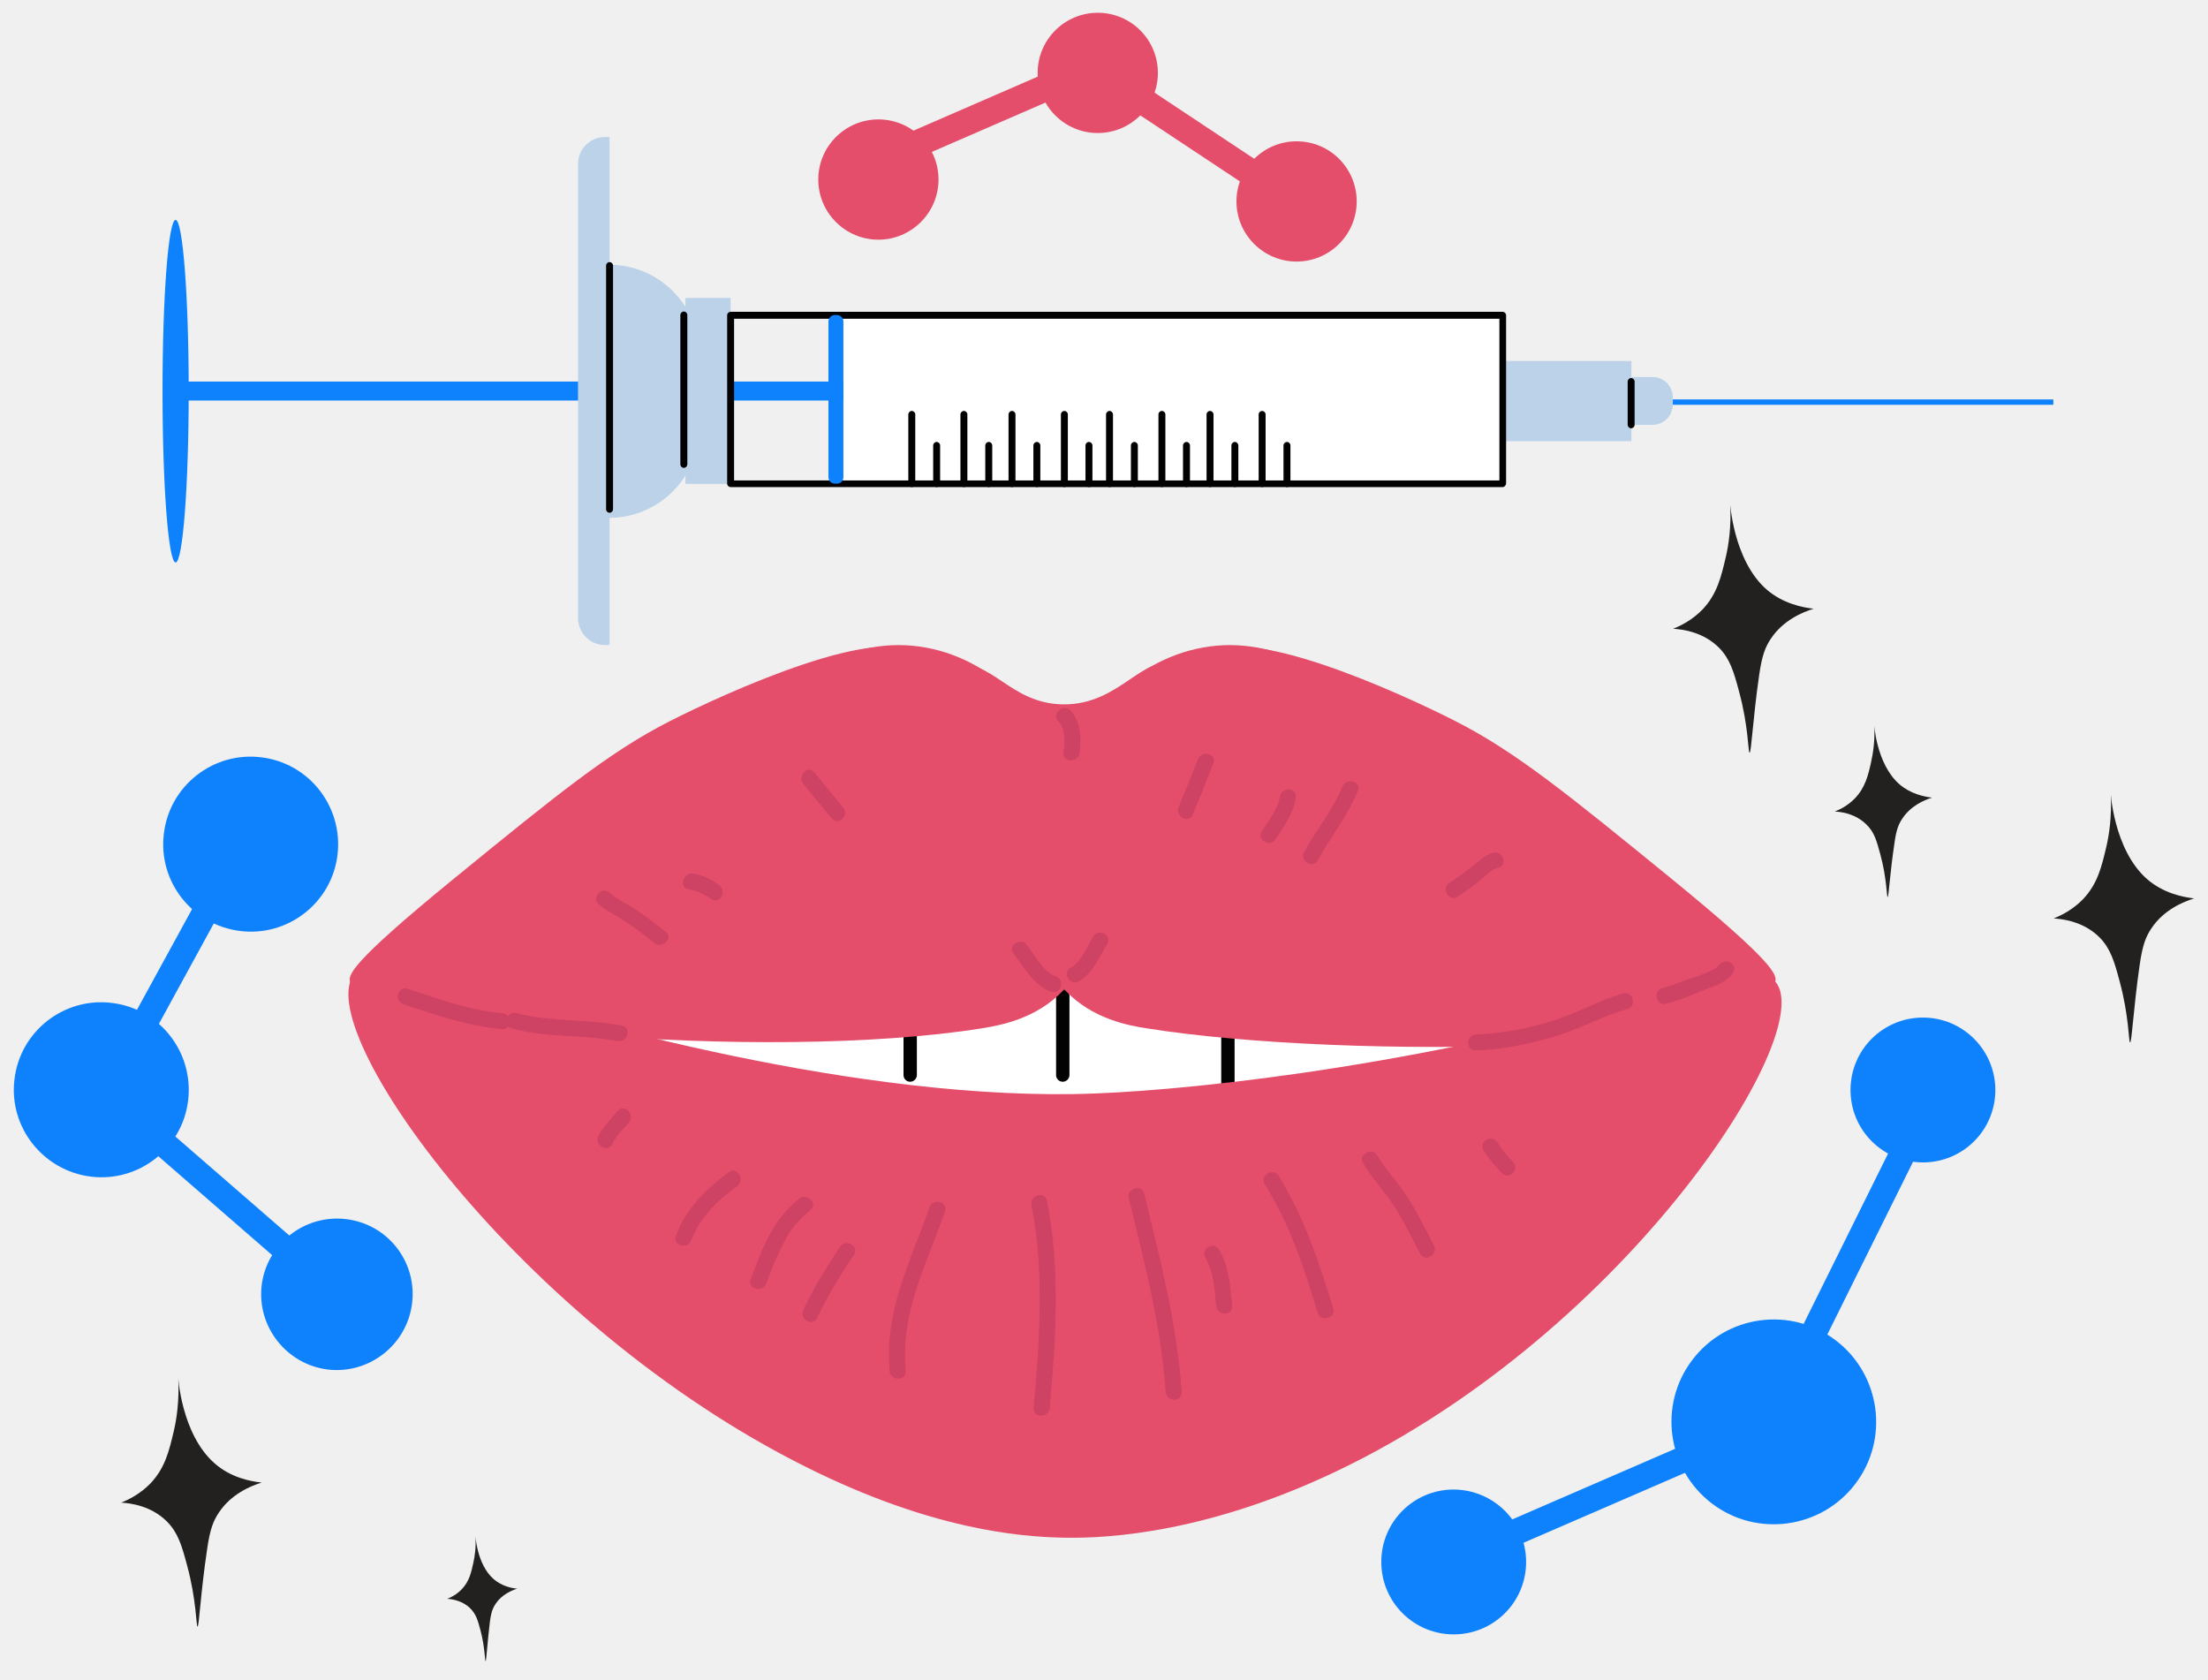
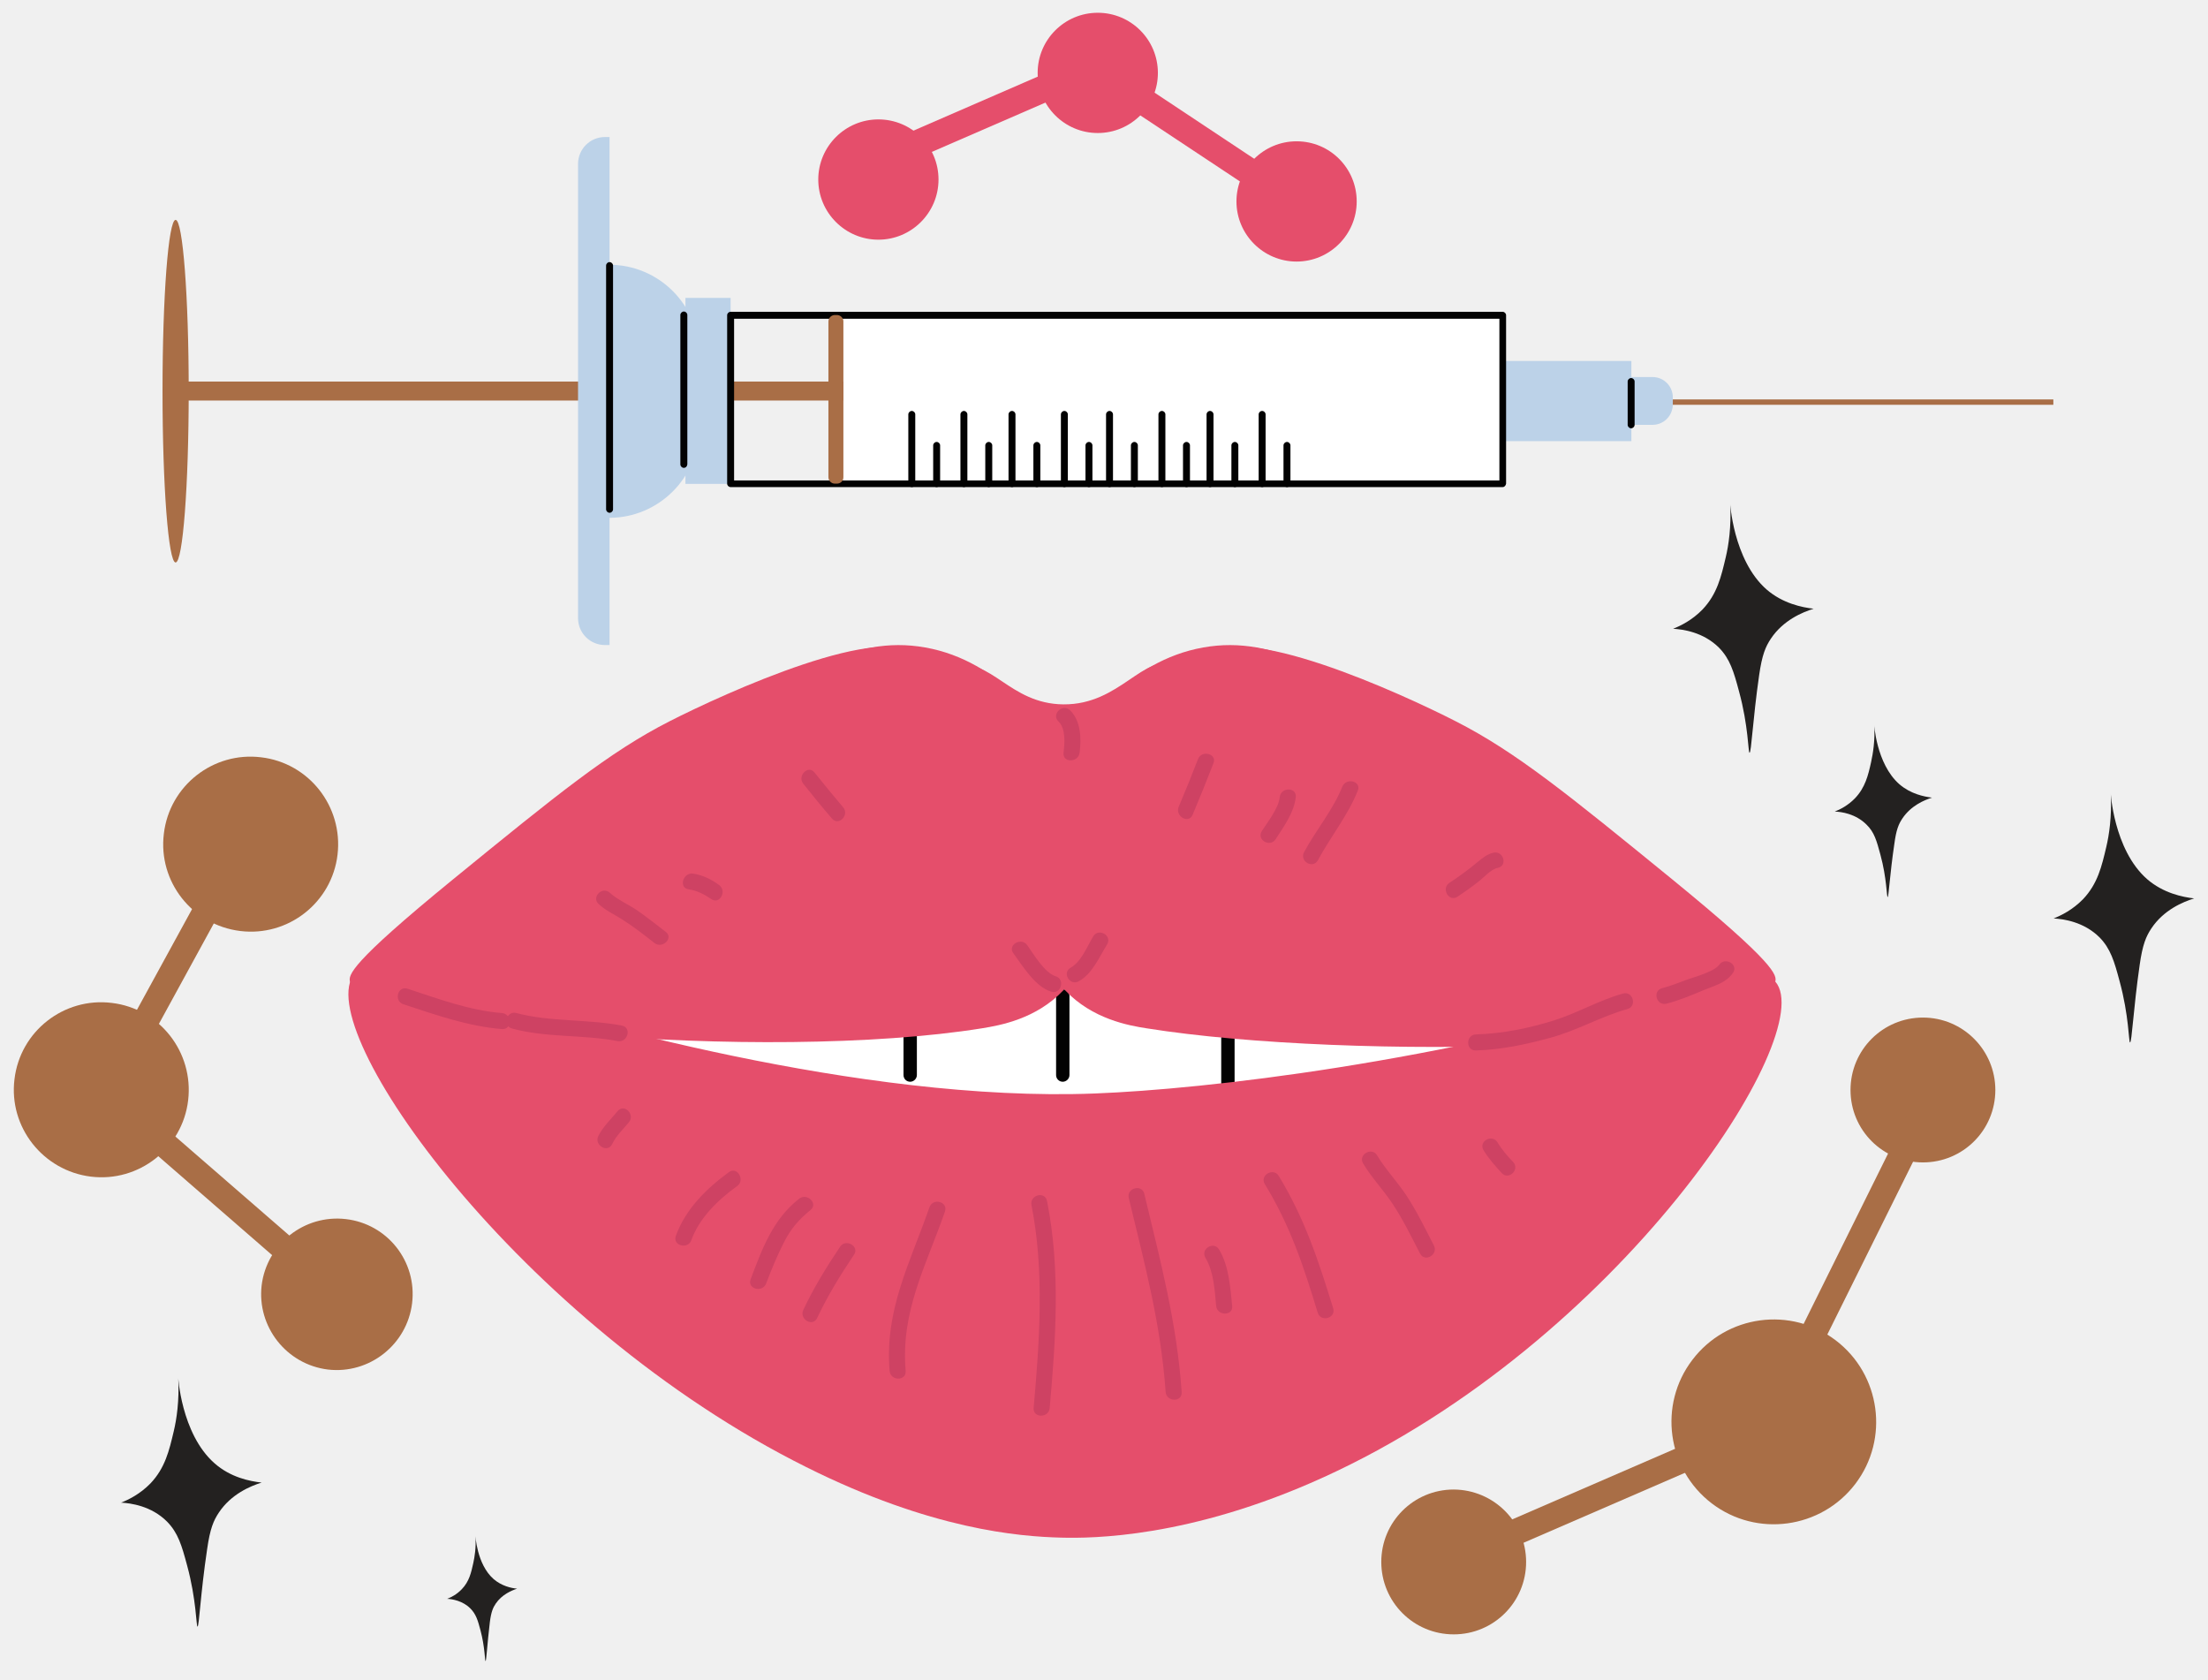
<svg xmlns="http://www.w3.org/2000/svg" width="96" height="73" viewBox="0 0 96 73" fill="none">
  <path d="M76.066 32.726C76.007 32.726 76.019 31.553 75.612 30.066C75.38 29.194 75.217 28.648 74.741 28.16C74.055 27.475 73.161 27.359 72.743 27.335C73.068 27.208 73.568 26.964 74.021 26.499C74.66 25.825 74.834 25.07 75.031 24.233C75.159 23.699 75.275 22.909 75.229 21.921C75.217 21.759 75.334 24.338 76.809 25.628C77.506 26.232 78.343 26.406 78.854 26.464C78.366 26.615 77.529 26.964 76.995 27.765C76.763 28.114 76.612 28.462 76.484 29.357C76.205 31.297 76.147 32.726 76.066 32.726Z" fill="#232120" />
  <path d="M8.588 70.716C8.53 70.716 8.541 69.543 8.135 68.056C7.902 67.185 7.74 66.638 7.263 66.151C6.578 65.465 5.683 65.349 5.265 65.326C5.59 65.198 6.09 64.954 6.543 64.489C7.182 63.815 7.356 63.06 7.554 62.224C7.682 61.689 7.798 60.899 7.751 59.912C7.74 59.749 7.856 62.328 9.331 63.618C10.029 64.234 10.865 64.396 11.376 64.454C10.888 64.605 10.052 64.954 9.517 65.756C9.285 66.104 9.134 66.453 9.006 67.347C8.716 69.287 8.658 70.716 8.588 70.716Z" fill="#232120" />
  <path d="M92.61 45.32C92.552 45.32 92.564 44.147 92.157 42.66C91.925 41.788 91.762 41.242 91.286 40.754C90.6 40.069 89.706 39.952 89.288 39.929C89.613 39.801 90.112 39.557 90.566 39.093C91.205 38.419 91.379 37.664 91.576 36.827C91.704 36.293 91.82 35.503 91.774 34.515C91.762 34.352 91.878 36.932 93.354 38.221C94.051 38.825 94.888 39 95.399 39.058C94.911 39.209 94.074 39.557 93.54 40.359C93.307 40.708 93.156 41.056 93.029 41.951C92.75 43.891 92.692 45.32 92.61 45.32Z" fill="#232120" />
  <path d="M21.112 72.215C21.077 72.215 21.089 71.622 20.891 70.878C20.775 70.437 20.694 70.17 20.45 69.926C20.113 69.589 19.66 69.519 19.439 69.507C19.602 69.449 19.857 69.322 20.078 69.089C20.403 68.752 20.485 68.369 20.578 67.951C20.636 67.683 20.705 67.288 20.671 66.789C20.671 66.707 20.717 67.997 21.46 68.648C21.809 68.95 22.227 69.043 22.483 69.066C22.239 69.147 21.821 69.322 21.553 69.717C21.437 69.891 21.356 70.065 21.298 70.518C21.182 71.494 21.147 72.203 21.112 72.215Z" fill="#232120" />
  <path d="M82.072 38.999C82.026 38.999 82.037 38.186 81.759 37.164C81.596 36.559 81.492 36.176 81.154 35.851C80.678 35.374 80.062 35.293 79.772 35.282C80.004 35.189 80.341 35.026 80.655 34.701C81.096 34.236 81.224 33.713 81.352 33.132C81.433 32.76 81.526 32.214 81.491 31.529C81.48 31.413 81.561 33.202 82.584 34.096C83.072 34.515 83.641 34.631 84.001 34.677C83.664 34.782 83.083 35.026 82.711 35.584C82.549 35.828 82.444 36.072 82.363 36.687C82.165 38.012 82.119 38.999 82.072 38.999Z" fill="#232120" />
  <path d="M66.086 46.144C66.086 50.13 57.651 53.371 47.265 53.371C36.867 53.371 28.443 50.141 28.443 46.144C28.443 42.159 36.878 38.918 47.265 38.918C57.651 38.918 66.086 42.159 66.086 46.144Z" fill="white" />
  <path d="M46.207 47.028C46.045 47.028 45.917 46.9 45.917 46.737V43.298C45.917 43.136 46.045 43.008 46.207 43.008C46.37 43.008 46.498 43.136 46.498 43.298V46.737C46.498 46.9 46.358 47.028 46.207 47.028Z" fill="#020202" />
  <path d="M39.573 47.028C39.41 47.028 39.283 46.9 39.283 46.737V45.076C39.283 44.913 39.41 44.785 39.573 44.785C39.736 44.785 39.864 44.913 39.864 45.076V46.737C39.864 46.9 39.724 47.028 39.573 47.028Z" fill="#020202" />
  <path d="M53.388 47.469C53.225 47.469 53.097 47.342 53.097 47.179V45.134C53.097 44.971 53.225 44.844 53.388 44.844C53.55 44.844 53.678 44.971 53.678 45.134V47.179C53.678 47.342 53.55 47.469 53.388 47.469Z" fill="#020202" />
  <path d="M15.419 42.322C15.454 41.578 17.197 41.764 21.937 38.953C23.982 37.744 24.946 37.082 26.236 35.99C28.385 34.178 28.757 33.364 31.232 31.633C34.345 29.461 37.041 27.578 40.224 28.148C43.535 28.729 45.452 31.622 45.952 32.458C47.915 35.723 48.578 40.568 46.231 43.054C45.057 44.297 43.489 44.576 42.699 44.704C33.288 46.214 15.303 44.692 15.419 42.322Z" fill="#E54E6B" />
  <path d="M77.204 43.054C77.216 42.519 76.484 42.589 70.605 38.953C67.457 37.001 66.818 36.42 66.307 35.99C64.157 34.178 63.785 33.364 61.311 31.633C58.197 29.461 55.502 27.578 52.318 28.148C49.007 28.729 47.09 31.622 46.591 32.458C44.627 35.723 43.965 40.568 46.312 43.054C47.497 44.309 49.089 44.587 49.844 44.704C58.708 46.121 77.17 45.749 77.204 43.054Z" fill="#E54E6B" />
  <path d="M52.586 33.015C51.912 35.63 48.368 36.71 46.01 36.71C43.57 36.71 39.887 35.571 39.434 33.015C39.144 31.424 40.12 29.402 41.502 28.995C43.082 28.531 43.872 30.599 46.231 30.622C48.717 30.645 49.705 28.357 51.157 28.903C52.365 29.356 52.992 31.447 52.586 33.015Z" fill="#E54E6B" />
  <path d="M15.419 42.321C13.432 44.657 22.599 57.576 35.054 63.78C40.491 66.499 44.313 66.801 46.138 66.847C47.45 66.882 51.726 66.87 57.523 64.233C70.396 58.389 79.121 44.935 77.193 42.681C76.565 41.961 74.927 42.496 73.115 43.042C62.542 46.202 52.411 47.352 47.613 47.538C37.319 47.944 24.783 44.238 21.379 43.227C17.929 42.217 16.128 41.485 15.419 42.321Z" fill="#E54E6B" />
  <path d="M39.992 28.623C41.339 30.413 36.75 37.627 30.081 41.171C23.703 44.552 15.779 44.389 15.222 42.693C15.129 42.402 15.198 41.903 19.695 38.231C24.226 34.537 26.491 32.69 29.117 31.354C31.441 30.169 38.667 26.857 39.992 28.623Z" fill="#E54E6B" />
  <path d="M52.411 28.623C51.063 30.413 55.653 37.627 62.322 41.171C68.7 44.552 76.623 44.389 77.181 42.693C77.274 42.402 77.204 41.903 72.708 38.231C68.177 34.537 65.912 32.69 63.286 31.354C60.974 30.169 53.747 26.857 52.411 28.623Z" fill="#E54E6B" />
  <path d="M22.263 44.715C23.761 45.121 25.341 44.97 26.852 45.261C27.293 45.342 27.479 44.668 27.038 44.587C25.527 44.296 23.947 44.436 22.448 44.041C22.019 43.925 21.833 44.598 22.263 44.715Z" fill="#CE4263" />
  <path d="M64.169 45.668C65.284 45.633 66.318 45.412 67.387 45.122C68.561 44.808 69.595 44.192 70.757 43.867C71.186 43.751 71 43.077 70.571 43.193C69.525 43.483 68.607 44.03 67.585 44.355C66.481 44.703 65.331 44.936 64.169 44.971C63.727 44.982 63.716 45.679 64.169 45.668Z" fill="#CE4263" />
  <path d="M45.894 42.439C45.417 42.299 44.929 41.463 44.662 41.091C44.407 40.731 43.791 41.079 44.058 41.44C44.465 41.997 45.011 42.904 45.708 43.113C46.138 43.24 46.324 42.567 45.894 42.439Z" fill="#CE4263" />
  <path d="M46.904 42.659C47.497 42.334 47.787 41.614 48.136 41.056C48.368 40.672 47.764 40.324 47.532 40.707C47.264 41.149 47.02 41.799 46.556 42.067C46.161 42.276 46.509 42.88 46.904 42.659Z" fill="#CE4263" />
  <path d="M36.53 54.195C35.937 55.078 35.379 55.984 34.926 56.948C34.74 57.355 35.333 57.703 35.53 57.297C35.983 56.332 36.541 55.426 37.134 54.543C37.378 54.183 36.773 53.834 36.53 54.195Z" fill="#CE4263" />
  <path d="M40.41 52.488C39.562 54.916 38.458 56.95 38.679 59.599C38.714 60.04 39.411 60.052 39.376 59.599C39.155 57.008 40.259 55.044 41.084 52.674C41.235 52.244 40.561 52.058 40.41 52.488Z" fill="#CE4263" />
  <path d="M44.848 52.395C45.417 55.288 45.196 58.309 44.941 61.214C44.906 61.655 45.603 61.655 45.638 61.214C45.905 58.239 46.114 55.172 45.522 52.209C45.428 51.768 44.755 51.954 44.848 52.395Z" fill="#CE4263" />
  <path d="M49.077 52.08C49.762 54.938 50.471 57.541 50.68 60.515C50.715 60.957 51.412 60.968 51.377 60.515C51.168 57.494 50.448 54.811 49.751 51.895C49.646 51.465 48.972 51.651 49.077 52.08Z" fill="#CE4263" />
  <path d="M52.411 54.684C52.771 55.277 52.818 56.113 52.876 56.776C52.922 57.217 53.62 57.217 53.573 56.776C53.492 55.974 53.434 55.033 53.004 54.324C52.783 53.941 52.179 54.289 52.411 54.684Z" fill="#CE4263" />
  <path d="M54.991 51.478C56.094 53.279 56.687 55.068 57.291 57.066C57.419 57.496 58.093 57.31 57.965 56.88C57.326 54.812 56.733 52.988 55.595 51.118C55.362 50.746 54.758 51.094 54.991 51.478Z" fill="#CE4263" />
  <path d="M59.267 50.583C59.627 51.187 60.138 51.722 60.533 52.314C60.998 53.011 61.358 53.755 61.741 54.498C61.95 54.894 62.543 54.545 62.345 54.15C61.962 53.406 61.602 52.663 61.137 51.954C60.742 51.362 60.231 50.827 59.871 50.223C59.638 49.851 59.034 50.2 59.267 50.583Z" fill="#CE4263" />
  <path d="M34.74 52.117C33.602 53.011 33.137 54.289 32.637 55.614C32.475 56.032 33.149 56.218 33.311 55.799C33.544 55.184 33.788 54.591 34.09 53.999C34.392 53.406 34.729 53.023 35.24 52.604C35.588 52.326 35.089 51.838 34.74 52.117Z" fill="#CE4263" />
  <path d="M31.696 50.954C30.709 51.675 29.802 52.569 29.384 53.731C29.233 54.149 29.907 54.335 30.058 53.917C30.407 52.941 31.232 52.151 32.056 51.559C32.405 51.303 32.056 50.699 31.696 50.954Z" fill="#CE4263" />
  <path d="M26.852 48.306C26.561 48.666 26.224 48.968 26.015 49.386C25.818 49.793 26.422 50.142 26.619 49.735C26.794 49.363 27.084 49.108 27.34 48.794C27.63 48.457 27.142 47.957 26.852 48.306Z" fill="#CE4263" />
  <path d="M64.506 50.013C64.727 50.373 65.017 50.698 65.296 51.001C65.598 51.326 66.098 50.838 65.784 50.513C65.54 50.257 65.285 49.966 65.11 49.664C64.866 49.281 64.262 49.63 64.506 50.013Z" fill="#CE4263" />
  <path d="M26.027 39.302C26.329 39.581 26.689 39.743 27.038 39.964C27.537 40.278 28.002 40.638 28.455 40.998C28.803 41.265 29.303 40.777 28.943 40.51C28.536 40.196 28.141 39.883 27.723 39.592C27.34 39.325 26.863 39.127 26.515 38.814C26.189 38.512 25.701 39 26.027 39.302Z" fill="#CE4263" />
  <path d="M29.942 38.662C30.314 38.721 30.604 38.871 30.918 39.081C31.278 39.348 31.627 38.744 31.266 38.477C30.918 38.221 30.558 38.047 30.128 37.977C29.686 37.93 29.5 38.604 29.942 38.662Z" fill="#CE4263" />
  <path d="M46.021 31.365C46.346 31.679 46.288 32.318 46.242 32.724C46.184 33.166 46.881 33.166 46.939 32.724C47.02 32.12 46.997 31.33 46.521 30.877C46.196 30.563 45.696 31.063 46.021 31.365Z" fill="#CE4263" />
  <path d="M64.935 37.069C64.645 37.139 64.459 37.302 64.227 37.488C63.843 37.813 63.437 38.103 63.018 38.382C62.647 38.626 62.995 39.23 63.367 38.986C63.681 38.777 63.994 38.556 64.285 38.324C64.529 38.138 64.808 37.801 65.11 37.732C65.563 37.65 65.377 36.976 64.935 37.069Z" fill="#CE4263" />
  <path d="M58.36 34.201C57.953 35.224 57.209 36.095 56.698 37.048C56.489 37.443 57.082 37.791 57.302 37.396C57.849 36.374 58.604 35.456 59.033 34.376C59.208 33.969 58.534 33.783 58.36 34.201Z" fill="#CE4263" />
  <path d="M55.641 34.653C55.594 35.13 55.118 35.734 54.863 36.129C54.619 36.512 55.223 36.861 55.467 36.477C55.827 35.92 56.268 35.316 56.338 34.653C56.385 34.212 55.688 34.212 55.641 34.653Z" fill="#CE4263" />
  <path d="M52.086 33.004C51.819 33.701 51.54 34.387 51.249 35.072C51.075 35.479 51.679 35.839 51.854 35.421C52.167 34.677 52.469 33.934 52.76 33.178C52.922 32.772 52.249 32.586 52.086 33.004Z" fill="#CE4263" />
  <path d="M34.926 34.073C35.332 34.584 35.739 35.084 36.169 35.583C36.459 35.932 36.947 35.432 36.657 35.095C36.239 34.596 35.82 34.096 35.414 33.585C35.147 33.236 34.647 33.724 34.926 34.073Z" fill="#CE4263" />
  <path d="M17.534 43.658C18.916 44.111 20.357 44.622 21.821 44.738C22.274 44.773 22.263 44.076 21.821 44.041C20.427 43.936 19.033 43.414 17.72 42.984C17.29 42.844 17.116 43.518 17.534 43.658Z" fill="#CE4263" />
  <path d="M74.742 41.95C74.532 42.24 73.65 42.484 73.347 42.589C72.999 42.717 72.627 42.868 72.267 42.961C71.837 43.065 72.011 43.739 72.453 43.635C72.999 43.495 73.557 43.263 74.079 43.042C74.556 42.845 75.032 42.74 75.346 42.298C75.601 41.927 74.997 41.578 74.742 41.95Z" fill="#CE4263" />
-   <path d="M89.276 17.365H72.627V17.598H89.276V17.365Z" fill="#0E82FD" />
+   <path d="M89.276 17.365H72.627V17.598H89.276V17.365Z" fill="#a96e46" />
  <path d="M70.93 15.693H65.331V19.179H70.93V15.693Z" fill="#BCD2E8" />
  <path d="M71.849 18.47H69.583V16.391H71.849C72.337 16.391 72.731 16.786 72.731 17.274V17.576C72.731 18.075 72.337 18.47 71.849 18.47Z" fill="#BCD2E8" />
  <path d="M65.331 13.707H36.669V21.026H65.331V13.707Z" fill="white" />
-   <path d="M36.669 16.588H7.635V17.413H36.669V16.588Z" fill="#0E82FD" />
+   <path d="M36.669 16.588H7.635V17.413H36.669V16.588Z" fill="#a96e46" />
  <path d="M26.503 28.043H26.305C25.655 28.043 25.132 27.52 25.132 26.87V7.13C25.132 6.48 25.655 5.957 26.305 5.957H26.503V28.043Z" fill="#BCD2E8" />
  <path d="M26.491 22.512H25.817V11.51H26.491C28.641 11.51 30.395 13.252 30.395 15.414V18.62C30.395 20.758 28.641 22.512 26.491 22.512Z" fill="#BCD2E8" />
  <path d="M31.766 12.951H29.802V21.037H31.766V12.951Z" fill="#BCD2E8" />
-   <path d="M8.205 17.006C8.205 21.119 7.949 24.453 7.635 24.453C7.322 24.453 7.066 21.119 7.066 17.006C7.066 12.893 7.322 9.559 7.635 9.559C7.949 9.559 8.205 12.893 8.205 17.006Z" fill="#0E82FD" />
+   <path d="M8.205 17.006C8.205 21.119 7.949 24.453 7.635 24.453C7.322 24.453 7.066 21.119 7.066 17.006C7.066 12.893 7.322 9.559 7.635 9.559C7.949 9.559 8.205 12.893 8.205 17.006Z" fill="#a96e46" />
  <path d="M65.331 21.176H31.766C31.684 21.176 31.615 21.107 31.615 21.025V13.706C31.615 13.624 31.684 13.555 31.766 13.555H65.331C65.412 13.555 65.482 13.624 65.482 13.706V21.025C65.47 21.107 65.412 21.176 65.331 21.176ZM31.917 20.886H65.191V13.857H31.917V20.886Z" fill="#020202" />
-   <path d="M36.39 21.026H36.297C36.146 21.026 36.018 20.898 36.018 20.747V13.974C36.018 13.823 36.146 13.695 36.297 13.695H36.39C36.541 13.695 36.669 13.823 36.669 13.974V20.747C36.669 20.91 36.541 21.026 36.39 21.026Z" fill="#0E82FD" />
+   <path d="M36.39 21.026H36.297C36.146 21.026 36.018 20.898 36.018 20.747V13.974C36.018 13.823 36.146 13.695 36.297 13.695H36.39C36.541 13.695 36.669 13.823 36.669 13.974V20.747C36.669 20.91 36.541 21.026 36.39 21.026Z" fill="#a96e46" />
  <path d="M39.643 21.176C39.562 21.176 39.492 21.107 39.492 21.025V18.016C39.492 17.935 39.562 17.865 39.643 17.865C39.725 17.865 39.794 17.935 39.794 18.016V21.025C39.783 21.107 39.725 21.176 39.643 21.176Z" fill="#020202" />
  <path d="M40.724 21.176C40.642 21.176 40.573 21.107 40.573 21.025V19.364C40.573 19.283 40.642 19.213 40.724 19.213C40.805 19.213 40.875 19.283 40.875 19.364V21.025C40.863 21.107 40.794 21.176 40.724 21.176Z" fill="#020202" />
  <path d="M41.909 21.176C41.828 21.176 41.758 21.107 41.758 21.025V18.016C41.758 17.935 41.828 17.865 41.909 17.865C41.99 17.865 42.06 17.935 42.06 18.016V21.025C42.06 21.107 41.99 21.176 41.909 21.176Z" fill="#020202" />
  <path d="M42.989 21.176C42.908 21.176 42.838 21.107 42.838 21.025V19.364C42.838 19.283 42.908 19.213 42.989 19.213C43.071 19.213 43.141 19.283 43.141 19.364V21.025C43.129 21.107 43.071 21.176 42.989 21.176Z" fill="#020202" />
  <path d="M44 21.176C43.919 21.176 43.849 21.107 43.849 21.025V18.016C43.849 17.935 43.919 17.865 44 17.865C44.081 17.865 44.151 17.935 44.151 18.016V21.025C44.151 21.107 44.081 21.176 44 21.176Z" fill="#020202" />
  <path d="M45.081 21.176C44.999 21.176 44.93 21.107 44.93 21.025V19.364C44.93 19.283 44.999 19.213 45.081 19.213C45.162 19.213 45.232 19.283 45.232 19.364V21.025C45.232 21.107 45.162 21.176 45.081 21.176Z" fill="#020202" />
  <path d="M46.277 21.176C46.196 21.176 46.126 21.107 46.126 21.025V18.016C46.126 17.935 46.196 17.865 46.277 17.865C46.358 17.865 46.428 17.935 46.428 18.016V21.025C46.416 21.107 46.358 21.176 46.277 21.176Z" fill="#020202" />
  <path d="M47.346 21.176C47.264 21.176 47.195 21.107 47.195 21.025V19.364C47.195 19.283 47.264 19.213 47.346 19.213C47.427 19.213 47.497 19.283 47.497 19.364V21.025C47.497 21.107 47.427 21.176 47.346 21.176Z" fill="#020202" />
  <path d="M48.24 21.176C48.159 21.176 48.089 21.107 48.089 21.025V18.016C48.089 17.935 48.159 17.865 48.24 17.865C48.322 17.865 48.391 17.935 48.391 18.016V21.025C48.391 21.107 48.322 21.176 48.24 21.176Z" fill="#020202" />
  <path d="M49.321 21.176C49.24 21.176 49.17 21.107 49.17 21.025V19.364C49.17 19.283 49.24 19.213 49.321 19.213C49.403 19.213 49.472 19.283 49.472 19.364V21.025C49.472 21.107 49.403 21.176 49.321 21.176Z" fill="#020202" />
  <path d="M50.518 21.176C50.436 21.176 50.367 21.107 50.367 21.025V18.016C50.367 17.935 50.436 17.865 50.518 17.865C50.599 17.865 50.669 17.935 50.669 18.016V21.025C50.657 21.107 50.599 21.176 50.518 21.176Z" fill="#020202" />
  <path d="M51.587 21.176C51.505 21.176 51.435 21.107 51.435 21.025V19.364C51.435 19.283 51.505 19.213 51.587 19.213C51.668 19.213 51.738 19.283 51.738 19.364V21.025C51.738 21.107 51.668 21.176 51.587 21.176Z" fill="#020202" />
  <path d="M52.609 21.176C52.528 21.176 52.459 21.107 52.459 21.025V18.016C52.459 17.935 52.528 17.865 52.609 17.865C52.691 17.865 52.761 17.935 52.761 18.016V21.025C52.749 21.107 52.691 21.176 52.609 21.176Z" fill="#020202" />
  <path d="M53.69 21.176C53.608 21.176 53.539 21.107 53.539 21.025V19.364C53.539 19.283 53.608 19.213 53.69 19.213C53.771 19.213 53.841 19.283 53.841 19.364V21.025C53.829 21.107 53.771 21.176 53.69 21.176Z" fill="#020202" />
  <path d="M54.875 21.176C54.793 21.176 54.724 21.107 54.724 21.025V18.016C54.724 17.935 54.793 17.865 54.875 17.865C54.956 17.865 55.026 17.935 55.026 18.016V21.025C55.026 21.107 54.956 21.176 54.875 21.176Z" fill="#020202" />
  <path d="M55.955 21.176C55.874 21.176 55.804 21.107 55.804 21.025V19.364C55.804 19.283 55.874 19.213 55.955 19.213C56.037 19.213 56.106 19.283 56.106 19.364V21.025C56.095 21.107 56.037 21.176 55.955 21.176Z" fill="#020202" />
  <path d="M29.733 20.34C29.651 20.34 29.581 20.27 29.581 20.189V13.694C29.581 13.613 29.651 13.543 29.733 13.543C29.814 13.543 29.884 13.613 29.884 13.694V20.189C29.872 20.282 29.814 20.34 29.733 20.34Z" fill="#020202" />
  <path d="M26.503 22.292C26.422 22.292 26.352 22.223 26.352 22.141V11.546C26.352 11.464 26.422 11.395 26.503 11.395C26.584 11.395 26.654 11.464 26.654 11.546V22.141C26.654 22.223 26.584 22.292 26.503 22.292Z" fill="#020202" />
  <path d="M70.919 18.62C70.838 18.62 70.768 18.55 70.768 18.469V16.587C70.768 16.505 70.838 16.436 70.919 16.436C71 16.436 71.07 16.505 71.07 16.587V18.469C71.07 18.55 71 18.62 70.919 18.62Z" fill="#020202" />
-   <path d="M14.676 37.152C14.432 39.243 12.526 40.73 10.447 40.475C8.355 40.219 6.868 38.325 7.124 36.246C7.368 34.155 9.273 32.667 11.353 32.923C13.432 33.167 14.92 35.061 14.676 37.152Z" fill="#0E82FD" />
-   <path d="M8.181 47.83C7.937 49.921 6.032 51.408 3.952 51.153C1.873 50.897 0.374 49.003 0.629 46.924C0.873 44.832 2.779 43.345 4.858 43.601C6.938 43.845 8.425 45.739 8.181 47.83Z" fill="#0E82FD" />
-   <path d="M17.917 56.658C17.697 58.459 16.058 59.749 14.258 59.54C12.457 59.319 11.167 57.681 11.376 55.88C11.597 54.079 13.235 52.79 15.036 52.999C16.848 53.208 18.138 54.846 17.917 56.658Z" fill="#0E82FD" />
-   <path d="M14.281 56.695L3.894 47.668L10.447 35.69L11.434 36.236L5.323 47.412L15.024 55.835L14.281 56.695Z" fill="#0E82FD" />
-   <path d="M66.353 67.904C66.353 69.647 64.947 71.053 63.205 71.053C61.462 71.053 60.056 69.647 60.056 67.904C60.056 66.162 61.462 64.756 63.205 64.756C64.947 64.767 66.353 66.173 66.353 67.904Z" fill="#0E82FD" />
-   <path d="M86.754 47.387C86.754 49.13 85.349 50.535 83.606 50.535C81.863 50.535 80.457 49.13 80.457 47.387C80.457 45.644 81.863 44.238 83.606 44.238C85.349 44.238 86.754 45.656 86.754 47.387Z" fill="#0E82FD" />
-   <path d="M79.818 58.273C81.77 59.761 82.153 62.56 80.666 64.512C79.179 66.464 76.379 66.848 74.427 65.361C72.475 63.873 72.092 61.073 73.579 59.122C75.066 57.158 77.866 56.786 79.818 58.273Z" fill="#0E82FD" />
-   <path d="M63.437 68.287L62.984 67.253L76.519 61.386L83.374 47.56L84.385 48.072L77.344 62.258L77.158 62.339L63.437 68.287Z" fill="#0E82FD" />
+   <path d="M14.676 37.152C14.432 39.243 12.526 40.73 10.447 40.475C8.355 40.219 6.868 38.325 7.124 36.246C7.368 34.155 9.273 32.667 11.353 32.923C13.432 33.167 14.92 35.061 14.676 37.152Z" fill="#a96e46" />
+   <path d="M8.181 47.83C7.937 49.921 6.032 51.408 3.952 51.153C1.873 50.897 0.374 49.003 0.629 46.924C0.873 44.832 2.779 43.345 4.858 43.601C6.938 43.845 8.425 45.739 8.181 47.83Z" fill="#a96e46" />
+   <path d="M17.917 56.658C17.697 58.459 16.058 59.749 14.258 59.54C12.457 59.319 11.167 57.681 11.376 55.88C11.597 54.079 13.235 52.79 15.036 52.999C16.848 53.208 18.138 54.846 17.917 56.658Z" fill="#a96e46" />
+   <path d="M14.281 56.695L3.894 47.668L10.447 35.69L11.434 36.236L5.323 47.412L15.024 55.835L14.281 56.695Z" fill="#a96e46" />
+   <path d="M66.353 67.904C66.353 69.647 64.947 71.053 63.205 71.053C61.462 71.053 60.056 69.647 60.056 67.904C60.056 66.162 61.462 64.756 63.205 64.756C64.947 64.767 66.353 66.173 66.353 67.904Z" fill="#a96e46" />
+   <path d="M86.754 47.387C86.754 49.13 85.349 50.535 83.606 50.535C81.863 50.535 80.457 49.13 80.457 47.387C80.457 45.644 81.863 44.238 83.606 44.238C85.349 44.238 86.754 45.656 86.754 47.387Z" fill="#a96e46" />
+   <path d="M79.818 58.273C81.77 59.761 82.153 62.56 80.666 64.512C79.179 66.464 76.379 66.848 74.427 65.361C72.475 63.873 72.092 61.073 73.579 59.122C75.066 57.158 77.866 56.786 79.818 58.273Z" fill="#a96e46" />
+   <path d="M63.437 68.287L62.984 67.253L76.519 61.386L83.374 47.56L84.385 48.072L77.344 62.258L77.158 62.339L63.437 68.287Z" fill="#a96e46" />
  <path d="M40.805 7.805C40.805 9.246 39.631 10.42 38.191 10.42C36.75 10.42 35.577 9.246 35.577 7.805C35.577 6.365 36.75 5.191 38.191 5.191C39.631 5.191 40.805 6.353 40.805 7.805Z" fill="#E54E6B" />
  <path d="M47.729 5.783C49.173 5.783 50.343 4.612 50.343 3.169C50.343 1.725 49.173 0.555 47.729 0.555C46.286 0.555 45.115 1.725 45.115 3.169C45.115 4.612 46.286 5.783 47.729 5.783Z" fill="#E54E6B" />
  <path d="M58.987 8.757C58.987 10.197 57.814 11.371 56.373 11.371C54.933 11.371 53.759 10.197 53.759 8.757C53.759 7.316 54.933 6.143 56.373 6.143C57.826 6.143 58.987 7.316 58.987 8.757Z" fill="#E54E6B" />
  <path d="M55.746 9.105L47.439 3.598L37.912 7.734L37.447 6.665L47.555 2.273L56.396 8.141L55.746 9.105Z" fill="#E54E6B" />
</svg>
